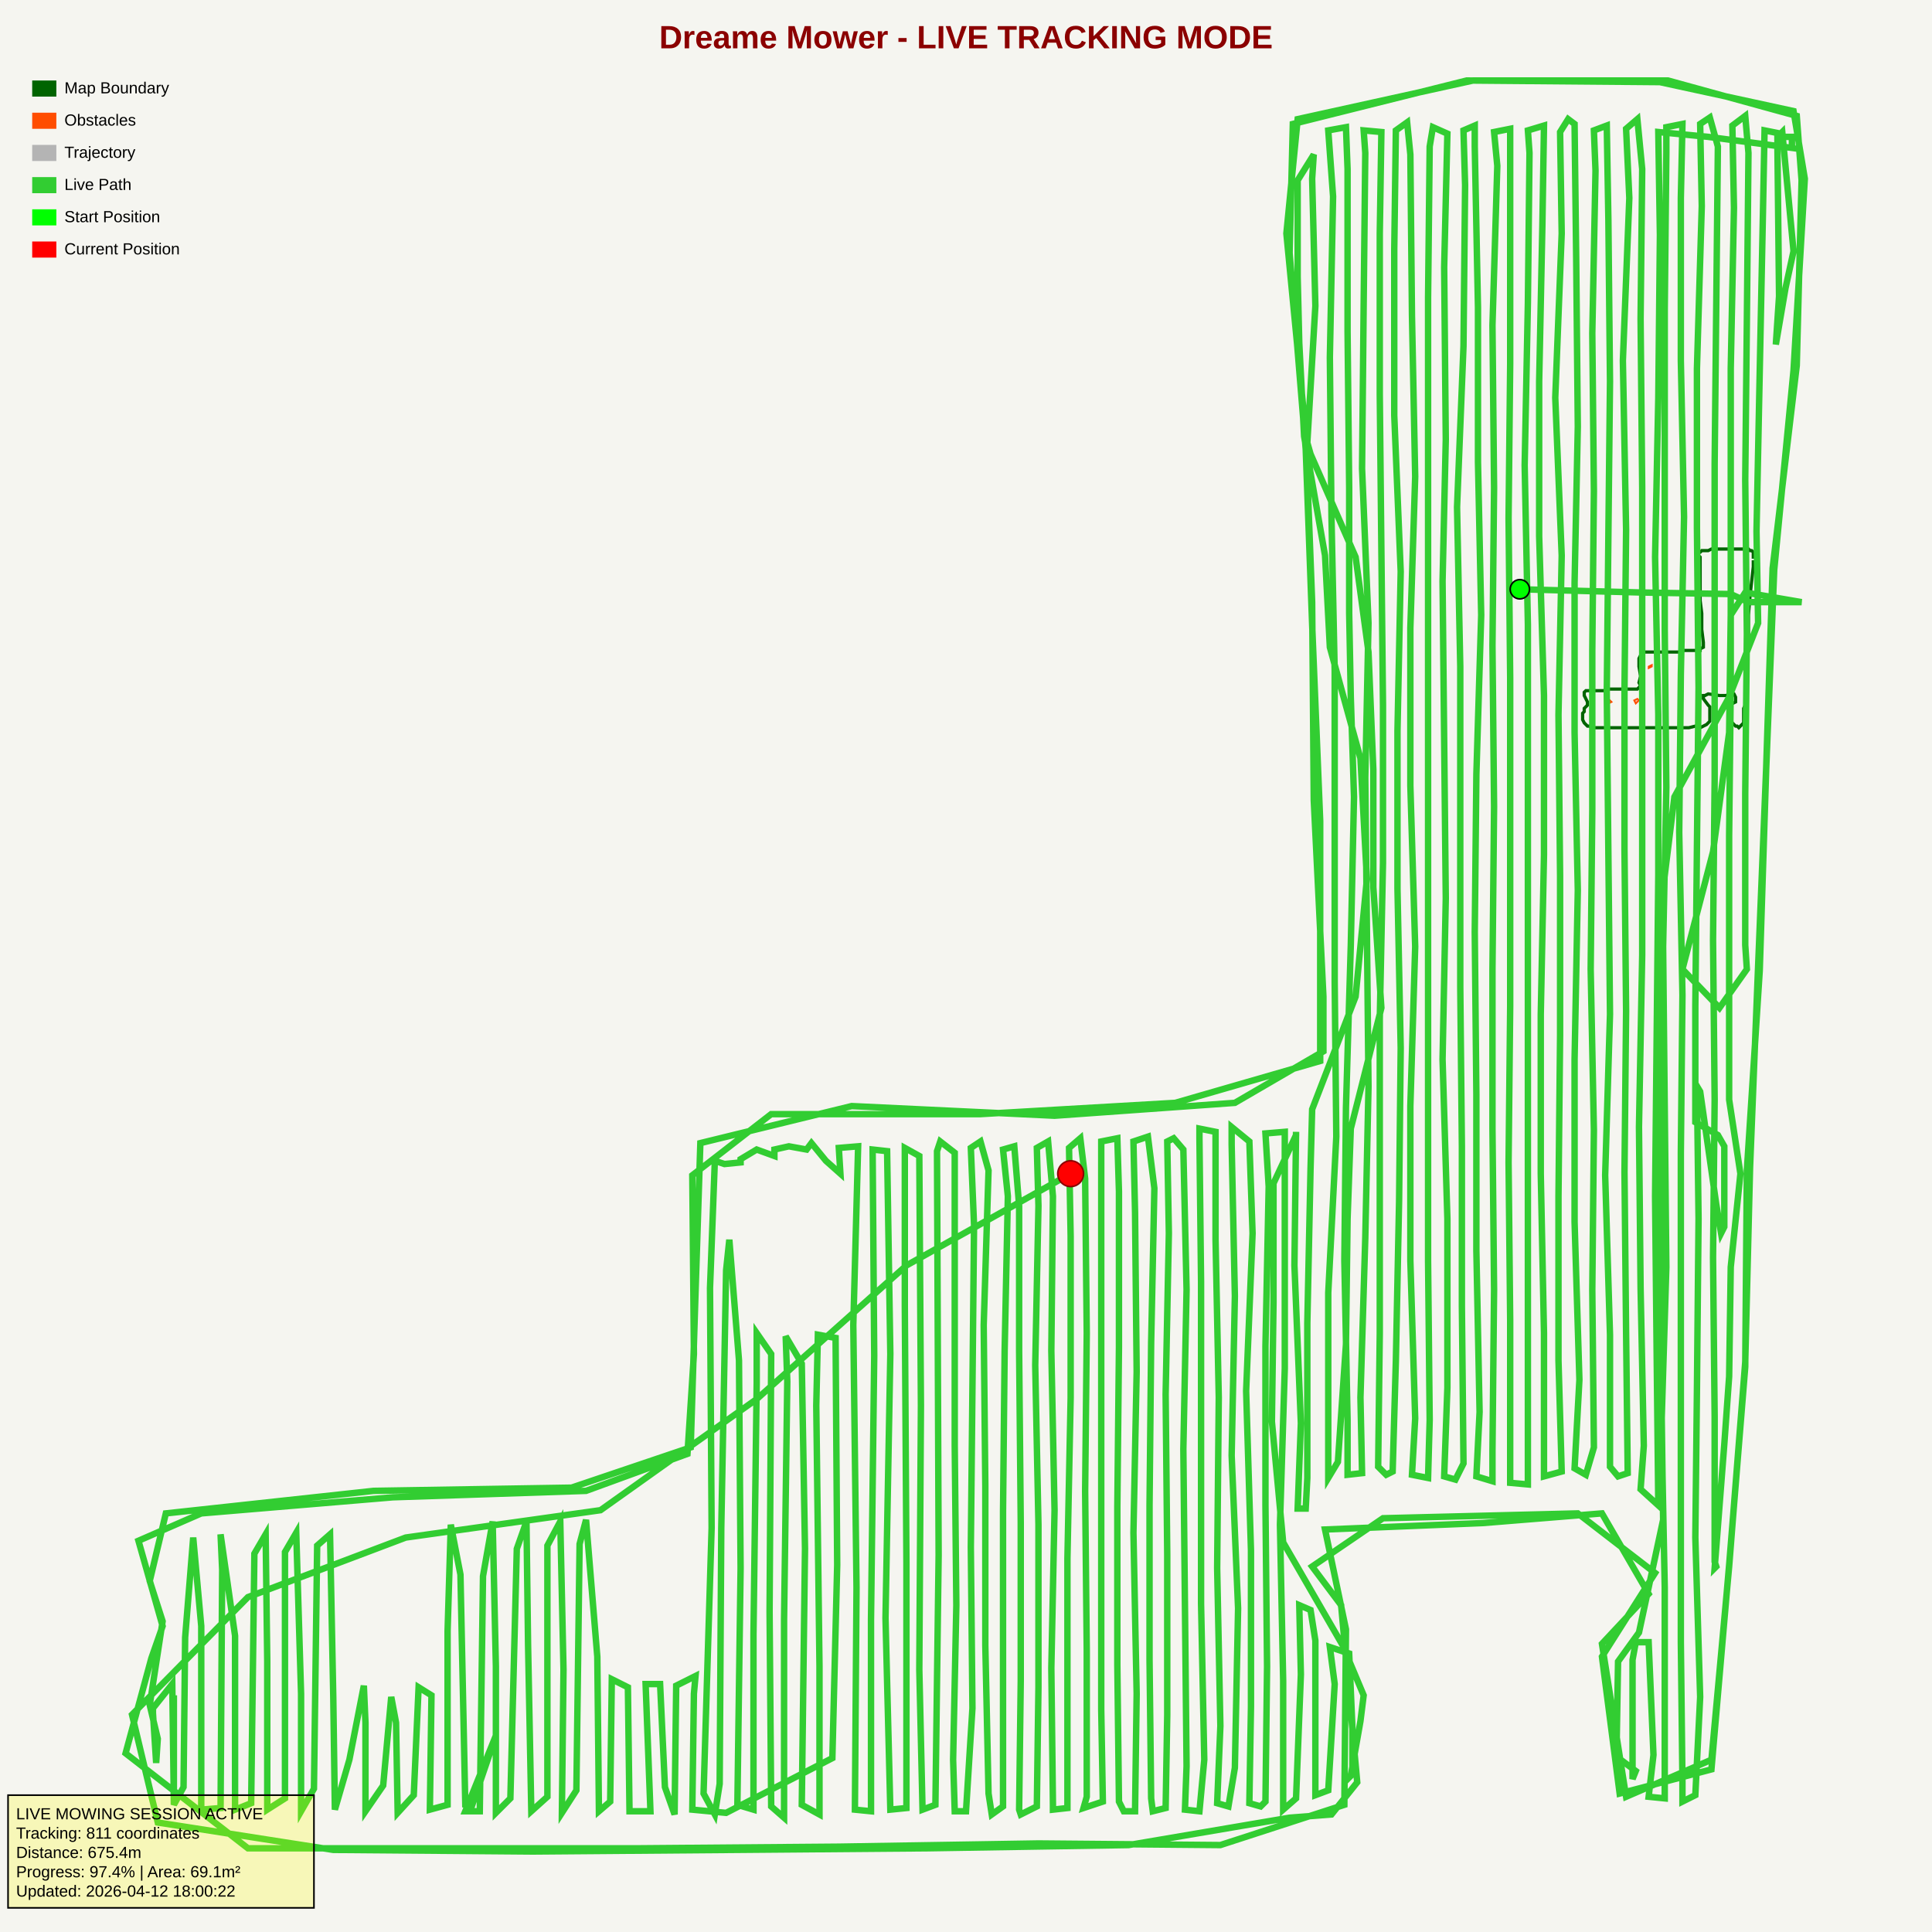
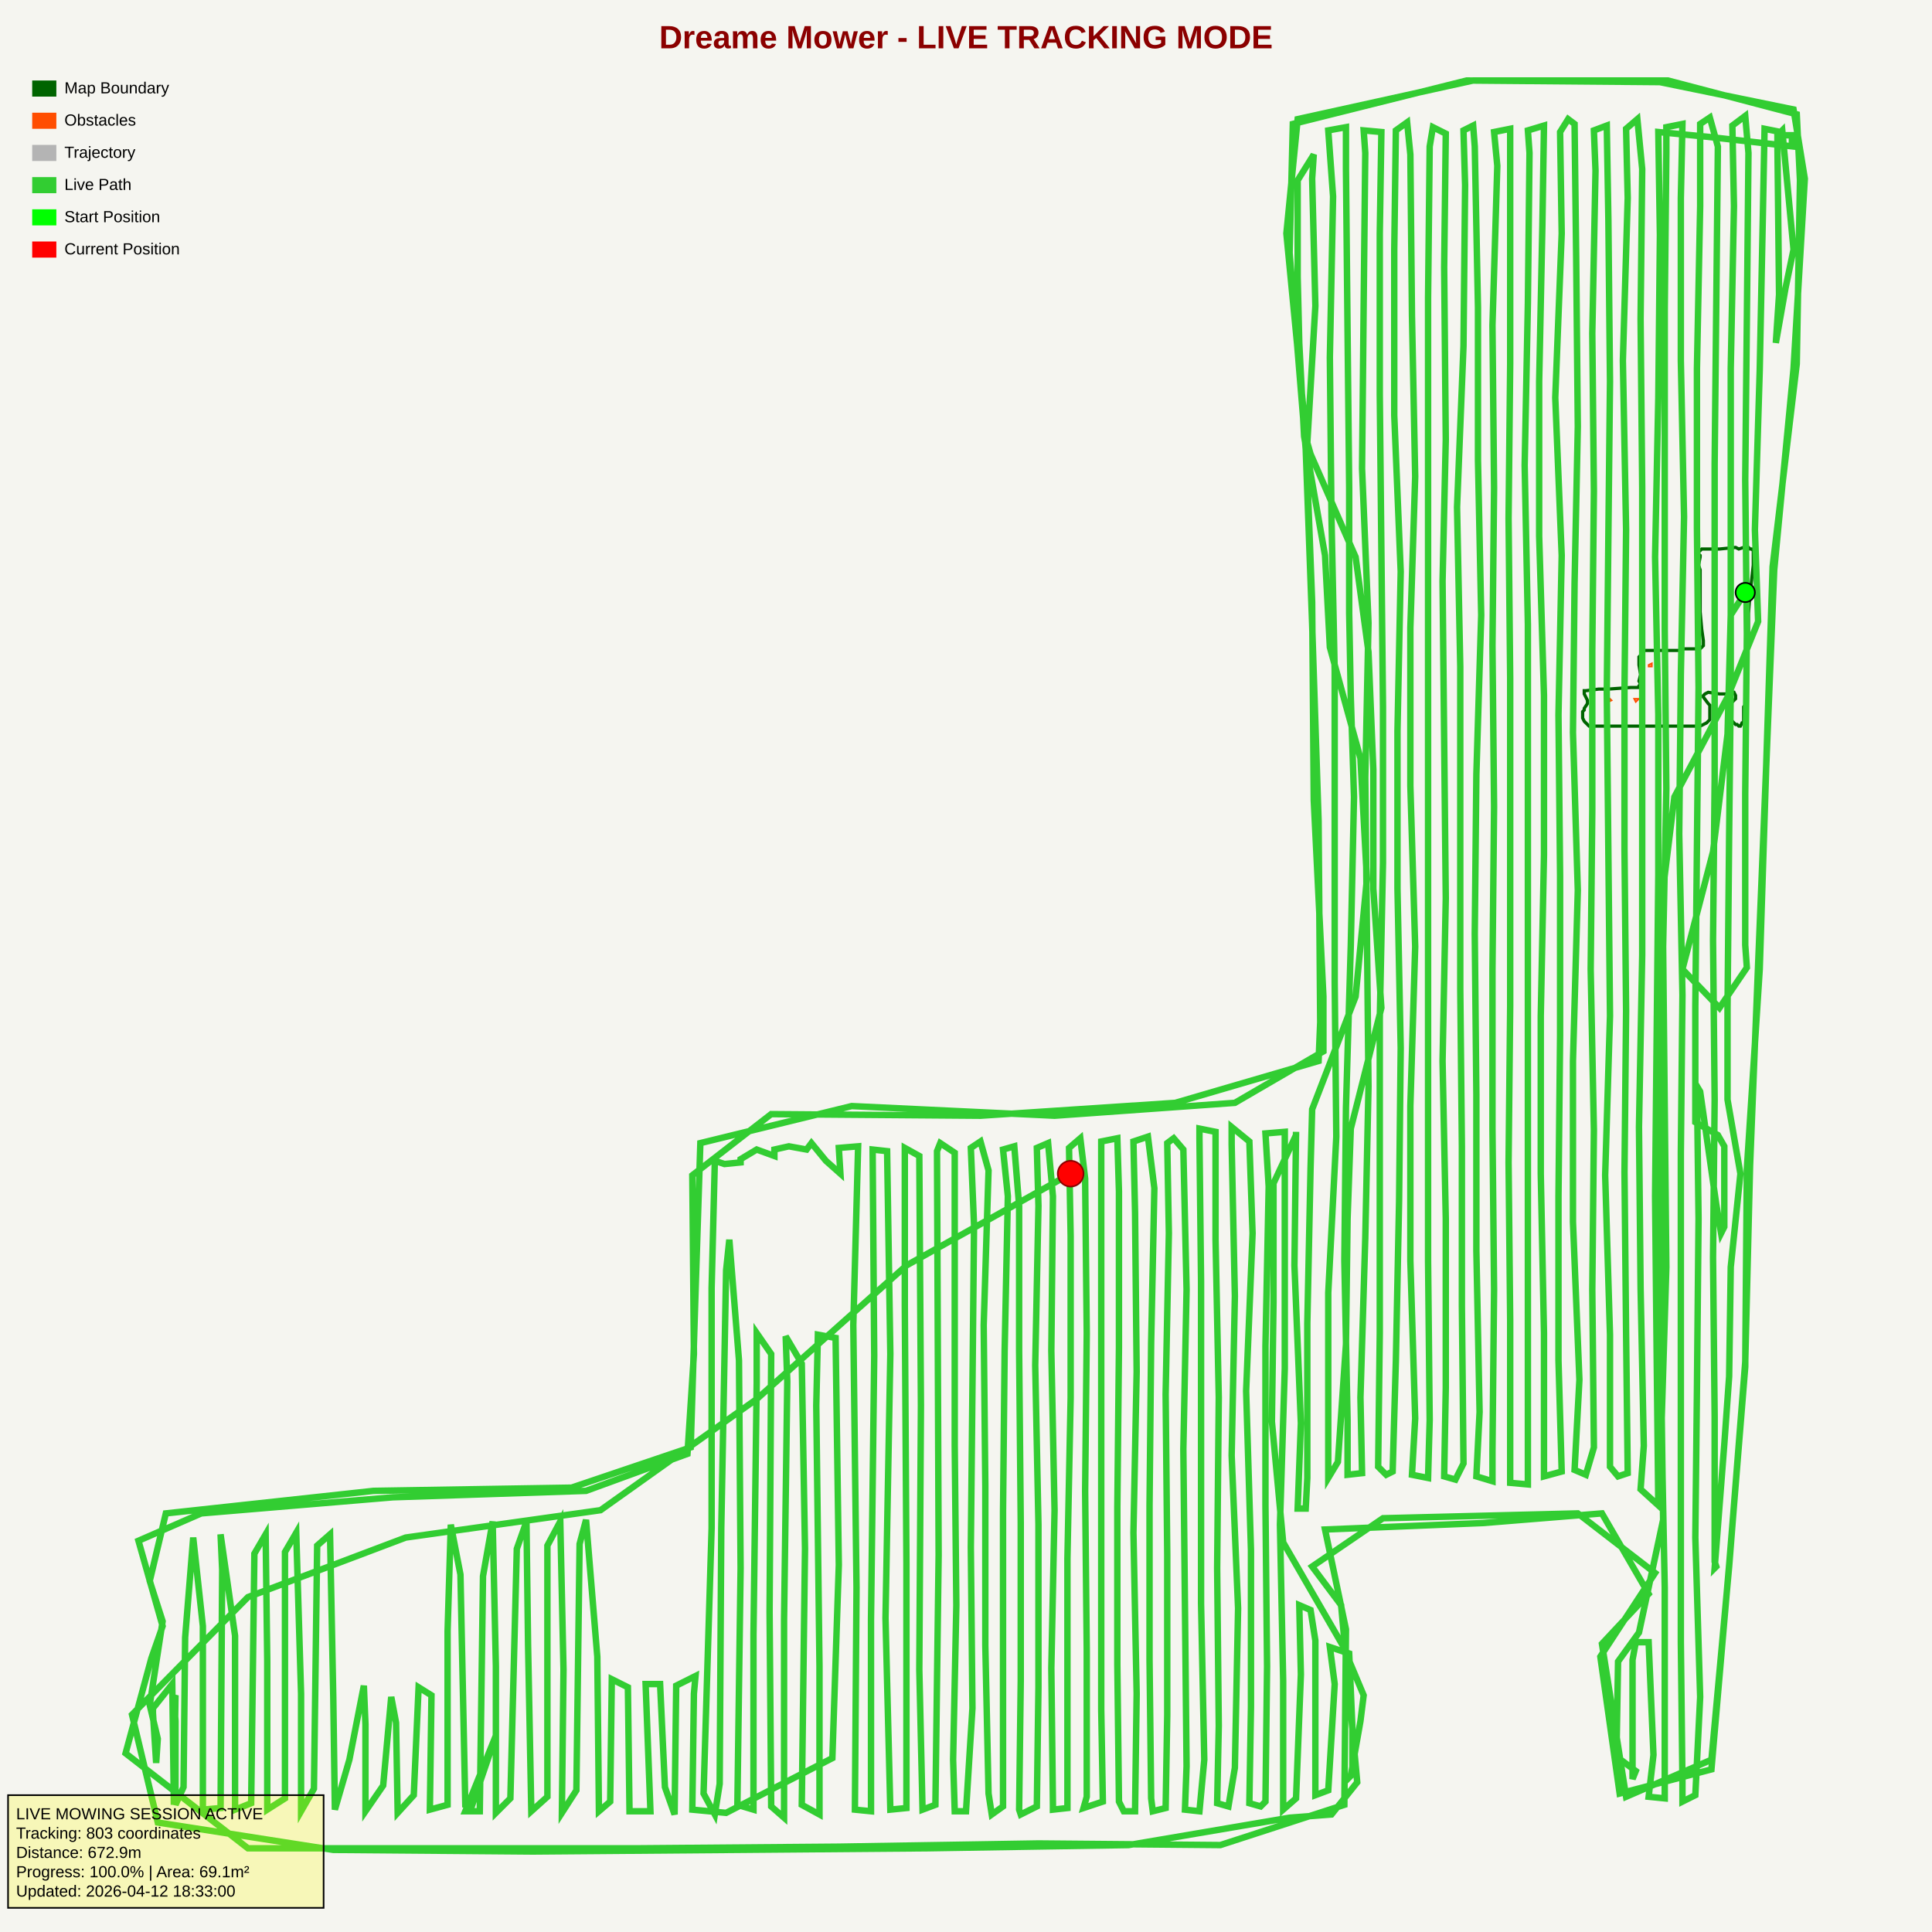
<svg xmlns="http://www.w3.org/2000/svg" width="1200" height="1200" viewBox="0 0 1200 1200">
  <rect width="100%" height="100%" fill="#f5f5f0" />
-   <path d="M 1089 347 L 1089 344 L 1089 343 L 1088 342 L 1087 342 L 1086 341 L 1083 341 L 1080 341 L 1078 341 L 1068 341 L 1065 341 L 1063 341 L 1061 342 L 1060 342 L 1057 342 L 1056 343 L 1055 343 L 1055 345 L 1056 346 L 1056 347 L 1056 352 L 1056 355 L 1056 359 L 1056 365 L 1056 367 L 1056 370 L 1056 373 L 1057 381 L 1057 391 L 1058 399 L 1058 402 L 1056 403 L 1056 404 L 1055 404 L 1052 404 L 1049 404 L 1046 404 L 1043 405 L 1029 405 L 1020 405 L 1019 407 L 1018 409 L 1018 414 L 1019 420 L 1018 424 L 1019 426 L 1018 427 L 1017 428 L 1016 428 L 1013 428 L 999 428 L 996 429 L 993 429 L 985 429 L 984 430 L 984 431 L 984 432 L 986 436 L 986 437 L 986 438 L 984 440 L 984 442 L 983 443 L 983 447 L 984 449 L 985 450 L 986 451 L 987 451 L 989 452 L 990 452 L 991 452 L 995 452 L 996 452 L 998 452 L 1002 452 L 1006 452 L 1012 452 L 1014 452 L 1015 452 L 1023 452 L 1026 452 L 1030 452 L 1038 452 L 1042 452 L 1045 452 L 1049 452 L 1053 451 L 1056 452 L 1058 451 L 1060 450 L 1062 448 L 1062 447 L 1062 442 L 1062 441 L 1062 439 L 1061 438 L 1058 434 L 1058 433 L 1058 432 L 1059 432 L 1061 431 L 1068 432 L 1071 432 L 1072 432 L 1075 431 L 1076 431 L 1077 431 L 1078 433 L 1078 434 L 1078 435 L 1078 436 L 1076 437 L 1075 437 L 1075 440 L 1074 442 L 1074 445 L 1075 447 L 1076 449 L 1078 451 L 1079 451 L 1080 452 L 1081 451 L 1082 450 L 1083 449 L 1083 448 L 1083 446 L 1083 442 L 1083 440 L 1084 438 L 1084 432 L 1085 430 L 1085 425 L 1085 421 L 1085 413 L 1085 408 L 1085 405 L 1086 394 L 1086 390 L 1086 386 L 1086 382 L 1087 370 L 1089 352 L 1089 350 L 1089 348" stroke="#006400" stroke-width="2" fill="none" />
-   <polygon points="1024,415 1024,414 1026,413 1026,414" fill="#ff4d0065" stroke="#ff4d00" />
-   <polygon points="1016,437 1015,435 1017,434 1018,435" fill="#ff4d0065" stroke="#ff4d00" />
-   <polygon points="999,437 999,436 1000,435 1001,436" fill="#ff4d0065" stroke="#ff4d00" />
-   <path d="M 944 366 L 1019 368 L 1076 369 L 1075 369 L 1086 374 L 1119 374 L 1084 368 L 1075 382 L 1074 455 L 1064 529 L 1045 602 L 1068 626 L 1085 602 L 1084 587 L 1084 493 L 1085 394 L 1084 298 L 1085 200 L 1086 95 L 1084 72 L 1076 78 L 1077 129 L 1075 229 L 1075 327 L 1075 427 L 1074 519 L 1074 626 L 1074 683 L 1081 729 L 1075 787 L 1074 855 L 1071 897 L 1065 974 L 1066 973 L 1065 970 L 1065 880 L 1064 781 L 1065 683 L 1064 584 L 1065 484 L 1065 384 L 1065 288 L 1066 190 L 1067 91 L 1062 73 L 1056 77 L 1057 128 L 1054 229 L 1054 328 L 1055 427 L 1054 526 L 1053 625 L 1053 697 L 1067 705 L 1071 712 L 1071 762 L 1069 766 L 1066 748 L 1056 678 L 1053 673 L 1054 675 L 1055 757 L 1054 863 L 1053 955 L 1056 1054 L 1053 1115 L 1045 1119 L 1045 1107 L 1044 1020 L 1044 913 L 1044 816 L 1044 716 L 1045 618 L 1043 517 L 1044 419 L 1046 321 L 1044 224 L 1044 123 L 1045 77 L 1035 79 L 1035 95 L 1034 192 L 1034 292 L 1034 391 L 1035 489 L 1033 588 L 1034 688 L 1035 787 L 1032 885 L 1034 986 L 1034 1084 L 1034 1117 L 1024 1116 L 1027 1090 L 1024 1020 L 1016 1020 L 1014 1031 L 1014 1105 L 1016 1100 L 1004 1091 L 1005 1032 L 1018 1014 L 1033 944 L 1032 871 L 1032 795 L 1032 717 L 1032 647 L 1031 568 L 1040 495 L 1074 433 L 1092 387 L 1091 330 L 1093 231 L 1095 132 L 1096 81 L 1106 83 L 1107 82 L 1114 156 L 1109 179 L 1103 214 L 1105 184 L 1104 92 L 1104 85 L 1113 85 L 1113 91 L 1114 92 L 1061 85 L 1030 82 L 1031 146 L 1030 247 L 1028 346 L 1030 444 L 1030 543 L 1029 642 L 1028 743 L 1029 843 L 1030 935 L 1019 925 L 1021 898 L 1019 800 L 1018 700 L 1020 593 L 1020 493 L 1020 393 L 1020 303 L 1019 198 L 1020 105 L 1017 74 L 1010 80 L 1012 123 L 1008 224 L 1010 329 L 1009 429 L 1009 528 L 1010 628 L 1009 728 L 1010 828 L 1011 915 L 1005 917 L 1000 911 L 1000 829 L 997 730 L 1000 630 L 999 531 L 998 430 L 999 332 L 1000 237 L 999 137 L 998 78 L 990 81 L 991 106 L 989 207 L 990 305 L 989 404 L 989 503 L 988 602 L 990 702 L 989 801 L 990 899 L 985 916 L 978 912 L 981 857 L 978 759 L 978 658 L 980 553 L 978 455 L 978 362 L 980 265 L 979 160 L 978 77 L 974 74 L 969 82 L 970 145 L 966 247 L 970 345 L 968 444 L 969 544 L 969 643 L 968 743 L 968 845 L 970 914 L 959 917 L 959 913 L 959 828 L 957 729 L 957 630 L 959 531 L 959 432 L 956 333 L 956 237 L 958 140 L 959 78 L 949 81 L 950 95 L 949 188 L 947 289 L 949 388 L 949 487 L 949 587 L 949 687 L 949 786 L 949 885 L 949 922 L 938 921 L 938 910 L 938 820 L 937 722 L 938 625 L 938 526 L 938 421 L 937 322 L 938 226 L 938 126 L 938 80 L 928 82 L 930 103 L 927 202 L 928 303 L 927 401 L 928 501 L 927 602 L 927 701 L 928 801 L 927 901 L 927 920 L 917 917 L 919 877 L 917 777 L 917 680 L 916 579 L 917 481 L 920 382 L 918 287 L 918 191 L 916 91 L 916 78 L 909 81 L 910 115 L 909 215 L 905 315 L 907 414 L 907 513 L 907 613 L 908 712 L 908 811 L 909 909 L 904 919 L 897 917 L 899 862 L 899 757 L 896 658 L 898 558 L 897 460 L 896 361 L 898 273 L 897 166 L 899 83 L 890 79 L 888 91 L 887 185 L 887 287 L 887 385 L 887 484 L 887 584 L 887 683 L 887 783 L 888 882 L 887 918 L 877 916 L 879 881 L 876 783 L 876 687 L 879 588 L 876 488 L 876 390 L 879 296 L 877 196 L 876 96 L 874 76 L 867 81 L 866 155 L 866 258 L 870 355 L 868 454 L 868 552 L 870 651 L 869 746 L 867 845 L 865 914 L 861 916 L 856 911 L 857 828 L 857 731 L 857 633 L 859 536 L 859 438 L 858 342 L 857 245 L 857 145 L 858 82 L 847 81 L 848 95 L 847 189 L 846 291 L 850 387 L 848 483 L 849 576 L 850 675 L 848 769 L 845 868 L 846 915 L 837 916 L 837 882 L 835 783 L 836 688 L 839 587 L 841 495 L 839 433 L 838 381 L 838 303 L 837 206 L 837 105 L 836 79 L 825 81 L 828 122 L 826 222 L 827 321 L 829 417 L 829 514 L 829 610 L 830 706 L 825 803 L 825 903 L 825 918 L 831 908 L 836 835 L 837 757 L 839 701 L 858 626 L 853 551 L 853 478 L 850 405 L 842 346 L 814 282 L 812 275 L 817 190 L 815 111 L 816 96 L 806 112 L 806 172 L 807 213 L 810 271 L 823 345 L 826 402 L 845 471 L 849 546 L 842 619 L 815 689 L 814 726 L 812 822 L 812 918 L 811 937 L 806 937 L 808 884 L 804 786 L 805 703 L 805 705 L 791 735 L 791 809 L 790 883 L 797 958 L 834 1022 L 847 1053 L 845 1069 L 839 1103 L 840 1102 L 840 1073 L 838 1027 L 826 1023 L 829 1046 L 825 1112 L 817 1115 L 817 1109 L 817 1019 L 814 1000 L 807 997 L 808 1040 L 805 1117 L 797 1124 L 797 1044 L 795 947 L 798 850 L 798 753 L 798 703 L 786 704 L 788 737 L 786 836 L 786 935 L 787 1035 L 786 1119 L 783 1122 L 776 1120 L 777 1060 L 777 963 L 774 864 L 778 766 L 776 709 L 765 700 L 765 711 L 767 805 L 765 904 L 769 999 L 767 1098 L 763 1122 L 756 1120 L 758 1072 L 756 974 L 757 868 L 755 770 L 755 703 L 745 701 L 745 707 L 746 796 L 746 896 L 746 996 L 748 1093 L 745 1125 L 736 1124 L 737 1097 L 736 998 L 735 900 L 737 801 L 735 714 L 729 707 L 725 709 L 726 766 L 724 866 L 725 966 L 725 1065 L 724 1123 L 716 1125 L 715 1117 L 714 1031 L 714 935 L 715 834 L 717 738 L 713 706 L 704 709 L 705 753 L 706 852 L 704 952 L 706 1052 L 705 1125 L 698 1125 L 695 1119 L 694 1034 L 694 936 L 695 837 L 695 740 L 694 707 L 684 709 L 684 754 L 684 794 L 684 856 L 684 962 L 684 1062 L 685 1119 L 673 1123 L 675 1116 L 675 1025 L 674 926 L 675 828 L 674 732 L 671 707 L 664 713 L 665 768 L 665 868 L 663 968 L 663 1066 L 663 1123 L 654 1124 L 654 1121 L 653 1036 L 655 938 L 653 839 L 654 743 L 651 709 L 644 713 L 645 749 L 643 848 L 645 947 L 645 1048 L 644 1122 L 634 1127 L 633 1124 L 634 1044 L 634 946 L 633 839 L 633 749 L 630 712 L 623 714 L 626 743 L 624 839 L 623 939 L 623 1046 L 623 1122 L 616 1127 L 614 1114 L 612 1022 L 612 923 L 611 823 L 614 727 L 609 709 L 603 713 L 605 761 L 604 862 L 603 961 L 604 1061 L 600 1125 L 593 1125 L 592 1093 L 594 997 L 593 898 L 593 800 L 593 716 L 584 709 L 582 715 L 583 966 L 581 1121 L 573 1124 L 571 1037 L 572 873 L 571 718 L 562 713 L 562 811 L 563 971 L 563 1123 L 553 1124 L 550 1005 L 553 841 L 551 715 L 542 714 L 543 842 L 541 1006 L 541 1125 L 531 1124 L 532 986 L 530 823 L 533 712 L 521 713 L 522 729 L 513 721 L 504 710 L 501 714 L 490 712 L 481 714 L 481 718 L 470 714 L 460 720 L 460 722 L 450 723 L 444 721 L 441 800 L 442 949 L 437 1114 L 444 1127 L 447 1108 L 448 949 L 451 789 L 453 770 L 459 845 L 460 974 L 458 1121 L 468 1124 L 468 1015 L 470 859 L 470 828 L 479 841 L 478 1001 L 479 1122 L 487 1129 L 487 1006 L 489 858 L 488 830 L 498 847 L 500 962 L 498 1121 L 509 1127 L 509 1035 L 507 873 L 508 829 L 519 831 L 520 972 L 517 1092 L 451 1126 L 430 1124 L 431 1052 L 432 1041 L 420 1047 L 419 1127 L 413 1110 L 410 1046 L 401 1046 L 404 1125 L 391 1125 L 390 1048 L 380 1043 L 379 1119 L 372 1125 L 371 1029 L 364 944 L 360 959 L 358 1112 L 349 1126 L 350 1037 L 348 945 L 340 960 L 340 1116 L 330 1125 L 328 1022 L 327 945 L 321 962 L 317 1117 L 308 1126 L 308 1035 L 306 945 L 300 979 L 298 1125 L 289 1125 L 308 1078 L 293 1122 L 289 1121 L 286 978 L 280 947 L 278 1013 L 278 1121 L 267 1124 L 268 1053 L 260 1048 L 257 1115 L 247 1126 L 246 1070 L 243 1054 L 238 1109 L 227 1125 L 227 1070 L 226 1047 L 217 1093 L 208 1124 L 207 1054 L 205 953 L 197 960 L 195 1111 L 187 1125 L 187 1052 L 184 952 L 177 964 L 177 1117 L 166 1124 L 166 1032 L 165 953 L 158 965 L 156 1120 L 146 1124 L 146 1016 L 137 953 L 138 975 L 137 1123 L 125 1124 L 125 1010 L 120 955 L 115 1017 L 114 1110 L 108 1121 L 108 1069 L 108 1055 L 108 1053 L 108 1119 L 108 1121 L 107 1046 L 95 1061 L 95 1064 L 97 1095 L 98 1080 L 93 1059 L 101 1007 L 93 982 L 103 940 L 232 926 L 355 924 L 429 899 L 432 803 L 435 710 L 529 687 L 655 693 L 767 685 L 822 653 L 822 619 L 816 497 L 815 374 L 811 269 L 799 145 L 806 74 L 915 50 L 1036 50 L 1116 72 L 1119 112 L 1116 227 L 1101 353 L 1097 477 L 1092 600 L 1087 725 L 1084 846 L 1074 973 L 1063 1093 L 1010 1116 L 995 1021 L 1024 990 L 995 940 L 921 946 L 823 950 L 836 1012 L 835 1121 L 758 1146 L 645 1145 L 521 1147 L 398 1148 L 275 1148 L 154 1148 L 78 1089 L 94 1030 L 101 1010 L 86 957 L 125 940 L 244 930 L 364 926 L 427 903 L 431 841 L 430 730 L 479 692 L 609 692 L 730 685 L 820 659 L 820 635 L 820 510 L 815 388 L 811 279 L 801 157 L 803 77 L 911 50 L 1031 51 L 1114 69 L 1121 111 L 1114 230 L 1102 354 L 1097 478 L 1093 603 L 1085 727 L 1084 849 L 1074 972 L 1063 1099 L 1006 1114 L 995 1029 L 1028 977 L 980 940 L 859 943 L 815 973 L 833 997 L 843 1107 L 827 1127 L 801 1129 L 701 1146 L 576 1148 L 455 1149 L 331 1150 L 207 1149 L 98 1132 L 82 1065 L 154 992 L 252 955 L 373 938 L 470 869 L 563 786 L 665 729" stroke="#32cd32" stroke-width="4" fill="none" />
-   <circle cx="944" cy="366" r="6" fill="#00ff00" stroke="#000000" />
+   <path d="M 1089 347 L 1089 343 L 1089 342 L 1088 341 L 1087 341 L 1086 340 L 1083 340 L 1080 341 L 1078 340 L 1068 341 L 1065 341 L 1063 341 L 1061 341 L 1060 341 L 1057 341 L 1056 342 L 1055 343 L 1055 344 L 1056 345 L 1056 346 L 1055 351 L 1056 354 L 1056 358 L 1056 364 L 1056 366 L 1056 369 L 1056 372 L 1056 380 L 1057 391 L 1058 398 L 1058 401 L 1056 403 L 1055 403 L 1052 403 L 1049 403 L 1046 403 L 1043 404 L 1029 404 L 1020 404 L 1019 407 L 1018 408 L 1018 409 L 1018 413 L 1019 419 L 1018 423 L 1019 425 L 1018 426 L 1018 427 L 1017 427 L 1016 427 L 1013 427 L 999 428 L 996 428 L 993 428 L 985 429 L 984 429 L 984 430 L 984 431 L 986 435 L 986 437 L 984 440 L 984 441 L 983 442 L 983 446 L 984 448 L 985 449 L 986 450 L 987 451 L 989 451 L 990 451 L 991 451 L 995 451 L 996 451 L 998 451 L 1002 451 L 1006 451 L 1012 451 L 1014 451 L 1015 451 L 1023 451 L 1026 451 L 1030 451 L 1038 451 L 1042 451 L 1045 451 L 1049 451 L 1053 451 L 1056 451 L 1058 450 L 1060 449 L 1062 447 L 1062 441 L 1062 440 L 1062 438 L 1061 437 L 1058 433 L 1058 432 L 1059 431 L 1061 430 L 1068 431 L 1071 431 L 1072 431 L 1075 430 L 1076 430 L 1077 430 L 1078 432 L 1078 433 L 1078 434 L 1077 435 L 1076 436 L 1075 436 L 1075 437 L 1075 439 L 1074 442 L 1074 445 L 1075 446 L 1076 448 L 1078 450 L 1079 450 L 1080 451 L 1081 451 L 1082 449 L 1083 449 L 1083 447 L 1083 445 L 1083 442 L 1083 439 L 1084 438 L 1084 431 L 1085 429 L 1085 424 L 1085 420 L 1085 412 L 1085 408 L 1085 404 L 1086 394 L 1086 389 L 1086 385 L 1086 381 L 1087 369 L 1089 351 L 1089 349 L 1089 347" stroke="#006400" stroke-width="2" fill="none" />
+   <polygon points="1024,414 1024,413 1026,412 1026,414" fill="#ff4d0065" stroke="#ff4d00" />
+   <polygon points="1016,436 1015,434 1017,434 1018,434" fill="#ff4d0065" stroke="#ff4d00" />
+   <polygon points="999,436 999,435 1000,434 1001,435" fill="#ff4d0065" stroke="#ff4d00" />
+   <path d="M 1084 368 L 1075 382 L 1073 456 L 1064 529 L 1045 602 L 1068 626 L 1085 601 L 1084 587 L 1084 493 L 1085 394 L 1084 298 L 1085 199 L 1086 95 L 1084 72 L 1076 78 L 1077 128 L 1075 229 L 1075 327 L 1075 427 L 1074 519 L 1073 626 L 1073 683 L 1081 729 L 1075 787 L 1074 855 L 1071 897 L 1065 974 L 1066 973 L 1065 970 L 1065 880 L 1064 781 L 1065 683 L 1064 584 L 1065 484 L 1065 384 L 1065 288 L 1066 190 L 1067 91 L 1062 73 L 1056 77 L 1056 128 L 1054 229 L 1054 328 L 1055 427 L 1054 526 L 1053 625 L 1053 697 L 1067 705 L 1071 712 L 1071 762 L 1069 766 L 1066 748 L 1056 678 L 1053 673 L 1054 675 L 1055 757 L 1054 863 L 1053 955 L 1056 1054 L 1053 1115 L 1045 1119 L 1045 1107 L 1044 1020 L 1044 913 L 1044 816 L 1044 716 L 1045 618 L 1043 518 L 1044 419 L 1046 321 L 1044 224 L 1044 123 L 1045 77 L 1035 79 L 1035 95 L 1034 192 L 1034 292 L 1034 391 L 1035 490 L 1033 588 L 1034 688 L 1035 787 L 1032 885 L 1034 986 L 1034 1084 L 1034 1117 L 1024 1116 L 1027 1090 L 1024 1020 L 1016 1020 L 1014 1031 L 1014 1105 L 1016 1100 L 1004 1091 L 1005 1032 L 1018 1014 L 1033 944 L 1032 871 L 1032 795 L 1032 717 L 1032 647 L 1031 568 L 1040 495 L 1073 433 L 1092 386 L 1090 329 L 1093 230 L 1095 131 L 1096 80 L 1106 82 L 1107 81 L 1114 155 L 1109 179 L 1103 213 L 1105 183 L 1104 91 L 1104 84 L 1113 84 L 1113 90 L 1114 91 L 1061 85 L 1030 82 L 1031 146 L 1030 247 L 1028 346 L 1030 444 L 1030 543 L 1029 642 L 1028 743 L 1029 843 L 1030 935 L 1019 925 L 1021 898 L 1019 800 L 1018 700 L 1020 593 L 1020 493 L 1020 393 L 1020 303 L 1019 198 L 1020 105 L 1017 74 L 1010 80 L 1011 123 L 1008 224 L 1010 329 L 1009 429 L 1009 528 L 1010 628 L 1009 728 L 1010 828 L 1011 915 L 1005 917 L 1000 911 L 1000 829 L 997 730 L 1000 631 L 999 531 L 998 430 L 999 332 L 1000 237 L 999 137 L 998 78 L 990 81 L 991 106 L 989 207 L 990 305 L 989 404 L 989 503 L 988 602 L 990 702 L 989 801 L 990 899 L 985 916 L 978 913 L 981 857 L 977 759 L 977 659 L 980 553 L 977 455 L 978 362 L 980 265 L 979 160 L 978 77 L 974 74 L 969 82 L 970 145 L 966 247 L 970 345 L 968 444 L 969 544 L 969 643 L 968 743 L 968 845 L 970 914 L 959 917 L 959 913 L 959 828 L 957 729 L 957 631 L 959 531 L 959 432 L 956 333 L 956 237 L 958 140 L 959 78 L 949 81 L 950 95 L 949 188 L 947 289 L 949 388 L 949 487 L 949 587 L 949 687 L 949 786 L 949 885 L 949 922 L 938 921 L 938 910 L 938 820 L 937 722 L 938 625 L 938 526 L 938 421 L 937 322 L 938 226 L 938 126 L 938 80 L 928 82 L 930 103 L 927 202 L 928 303 L 927 401 L 928 501 L 927 602 L 927 701 L 928 801 L 927 901 L 927 920 L 917 917 L 919 877 L 917 777 L 917 680 L 916 580 L 917 481 L 920 382 L 918 286 L 918 191 L 916 91 L 915 78 L 909 81 L 910 115 L 909 215 L 905 315 L 907 414 L 907 513 L 907 614 L 908 712 L 908 811 L 909 909 L 904 919 L 897 917 L 898 862 L 898 757 L 896 659 L 898 558 L 897 460 L 896 361 L 898 273 L 897 166 L 898 83 L 890 79 L 888 91 L 887 185 L 887 287 L 887 385 L 887 484 L 887 584 L 887 683 L 887 783 L 888 882 L 887 918 L 877 916 L 879 881 L 876 783 L 876 687 L 879 588 L 876 488 L 876 390 L 879 296 L 877 196 L 876 96 L 874 76 L 867 81 L 866 155 L 866 258 L 870 355 L 868 454 L 868 552 L 870 651 L 869 746 L 867 845 L 865 914 L 861 916 L 856 911 L 857 828 L 857 731 L 857 633 L 859 536 L 859 439 L 858 342 L 857 245 L 857 145 L 858 82 L 847 81 L 848 95 L 847 189 L 846 291 L 850 387 L 848 483 L 849 576 L 850 675 L 848 769 L 845 868 L 846 915 L 837 916 L 837 882 L 835 783 L 836 688 L 839 587 L 841 495 L 839 433 L 838 381 L 838 303 L 837 206 L 836 105 L 836 79 L 825 81 L 828 122 L 826 222 L 827 321 L 829 417 L 829 514 L 829 610 L 830 706 L 825 803 L 825 903 L 825 918 L 831 908 L 836 835 L 837 757 L 839 701 L 858 626 L 853 552 L 853 478 L 850 405 L 842 346 L 814 282 L 812 275 L 817 190 L 815 111 L 816 96 L 806 112 L 806 172 L 807 213 L 810 271 L 823 345 L 826 402 L 845 471 L 849 546 L 842 619 L 815 689 L 814 726 L 812 822 L 812 918 L 811 937 L 806 937 L 808 884 L 804 786 L 805 703 L 805 705 L 791 735 L 791 809 L 790 883 L 797 958 L 834 1022 L 847 1053 L 845 1069 L 839 1103 L 840 1102 L 840 1073 L 838 1027 L 826 1023 L 829 1046 L 825 1112 L 817 1115 L 817 1109 L 817 1019 L 814 1000 L 807 997 L 808 1040 L 805 1117 L 797 1124 L 797 1044 L 795 947 L 798 850 L 798 753 L 798 703 L 786 704 L 788 737 L 786 836 L 786 935 L 787 1035 L 786 1119 L 783 1122 L 776 1120 L 777 1060 L 777 963 L 774 864 L 778 766 L 776 709 L 765 700 L 765 711 L 767 805 L 765 904 L 769 999 L 767 1098 L 763 1122 L 756 1120 L 757 1072 L 756 974 L 757 868 L 755 770 L 755 703 L 745 701 L 745 707 L 746 796 L 746 896 L 746 996 L 748 1093 L 745 1125 L 736 1124 L 737 1097 L 736 998 L 735 900 L 737 801 L 735 714 L 729 707 L 725 710 L 726 766 L 724 866 L 725 966 L 725 1065 L 724 1123 L 716 1125 L 715 1117 L 714 1031 L 714 935 L 715 834 L 717 738 L 713 706 L 704 709 L 705 753 L 706 852 L 704 952 L 706 1052 L 705 1125 L 698 1125 L 695 1119 L 694 1034 L 694 936 L 695 837 L 695 740 L 694 707 L 684 709 L 684 754 L 684 794 L 684 856 L 684 962 L 684 1062 L 685 1119 L 673 1123 L 675 1116 L 675 1025 L 674 926 L 675 828 L 674 732 L 671 707 L 664 713 L 665 768 L 665 868 L 663 968 L 663 1066 L 663 1123 L 654 1124 L 654 1121 L 653 1036 L 655 938 L 653 839 L 654 743 L 651 710 L 644 713 L 645 749 L 643 848 L 645 947 L 645 1048 L 644 1122 L 634 1127 L 633 1124 L 634 1044 L 634 946 L 633 839 L 633 749 L 630 712 L 623 714 L 626 743 L 624 839 L 623 939 L 623 1046 L 623 1122 L 616 1127 L 614 1114 L 612 1022 L 612 923 L 611 823 L 614 727 L 609 709 L 603 713 L 605 761 L 604 862 L 603 961 L 604 1061 L 600 1125 L 593 1125 L 592 1093 L 594 997 L 593 898 L 593 800 L 593 716 L 584 710 L 582 715 L 583 966 L 581 1121 L 573 1124 L 571 1037 L 572 873 L 571 718 L 562 713 L 562 811 L 563 971 L 563 1123 L 553 1124 L 550 1005 L 553 841 L 551 715 L 542 714 L 543 842 L 541 1006 L 541 1125 L 531 1124 L 532 986 L 530 823 L 533 712 L 521 713 L 522 729 L 513 721 L 504 710 L 501 714 L 490 712 L 481 714 L 481 718 L 470 714 L 460 720 L 460 722 L 450 723 L 444 721 L 442 800 L 442 949 L 437 1114 L 444 1127 L 447 1108 L 448 949 L 451 789 L 453 770 L 459 845 L 460 974 L 458 1121 L 468 1124 L 468 1015 L 470 859 L 470 828 L 479 841 L 478 1001 L 479 1122 L 487 1129 L 487 1006 L 489 858 L 488 830 L 498 847 L 500 962 L 498 1121 L 509 1127 L 509 1035 L 507 873 L 508 829 L 519 831 L 521 972 L 517 1092 L 451 1126 L 430 1124 L 431 1052 L 432 1041 L 420 1047 L 419 1127 L 413 1110 L 410 1046 L 401 1046 L 404 1125 L 391 1125 L 390 1048 L 380 1043 L 379 1119 L 372 1125 L 371 1029 L 364 944 L 360 959 L 358 1112 L 349 1126 L 350 1037 L 348 945 L 340 960 L 340 1116 L 330 1125 L 328 1022 L 327 945 L 321 962 L 317 1117 L 308 1126 L 308 1035 L 306 945 L 300 979 L 298 1125 L 289 1125 L 308 1078 L 293 1122 L 289 1121 L 286 978 L 280 947 L 278 1013 L 278 1121 L 267 1124 L 268 1053 L 260 1048 L 257 1115 L 247 1126 L 246 1070 L 243 1054 L 238 1109 L 227 1125 L 227 1071 L 226 1047 L 217 1093 L 208 1124 L 207 1054 L 205 953 L 197 960 L 195 1111 L 187 1125 L 187 1052 L 184 952 L 177 964 L 177 1117 L 166 1124 L 166 1032 L 165 953 L 158 965 L 156 1120 L 146 1124 L 146 1016 L 137 953 L 138 975 L 137 1123 L 126 1124 L 126 1010 L 120 955 L 115 1017 L 114 1110 L 109 1121 L 109 1069 L 108 1055 L 109 1053 L 108 1119 L 108 1121 L 107 1046 L 95 1061 L 95 1064 L 97 1095 L 98 1080 L 93 1059 L 101 1007 L 93 982 L 103 940 L 232 926 L 355 924 L 429 899 L 432 803 L 435 710 L 529 687 L 655 693 L 767 685 L 822 653 L 822 619 L 816 497 L 815 374 L 811 269 L 799 145 L 806 74 L 915 50 L 1036 50 L 1116 71 L 1118 112 L 1116 226 L 1101 352 L 1097 476 L 1092 599 L 1087 724 L 1084 846 L 1074 973 L 1063 1093 L 1010 1116 L 995 1021 L 1024 990 L 995 940 L 921 946 L 823 950 L 836 1012 L 835 1121 L 758 1146 L 645 1145 L 521 1147 L 398 1148 L 275 1148 L 154 1148 L 78 1089 L 94 1030 L 101 1010 L 86 957 L 125 940 L 244 930 L 364 926 L 427 903 L 431 841 L 430 730 L 479 692 L 609 693 L 730 685 L 819 659 L 820 635 L 819 510 L 815 388 L 811 279 L 801 157 L 803 77 L 911 50 L 1031 51 L 1114 68 L 1121 111 L 1114 229 L 1102 354 L 1097 477 L 1093 602 L 1085 726 L 1084 849 L 1074 972 L 1063 1099 L 1006 1114 L 994 1029 L 1028 977 L 980 940 L 859 943 L 815 973 L 833 997 L 843 1107 L 827 1127 L 801 1129 L 701 1146 L 576 1148 L 455 1149 L 331 1150 L 207 1149 L 98 1132 L 82 1065 L 154 992 L 252 955 L 373 938 L 470 869 L 563 786 L 665 729" stroke="#32cd32" stroke-width="4" fill="none" />
+   <circle cx="1084" cy="368" r="6" fill="#00ff00" stroke="#000000" />
  <circle cx="665" cy="729" r="8" fill="#ff0000" stroke="#8b0000" />
  <text x="600" y="30" font-family="Arial, sans-serif" font-size="20" font-weight="bold" fill="#8b0000" text-anchor="middle">Dreame Mower - LIVE TRACKING MODE</text>
  <rect x="20" y="50" width="15" height="10" fill="#006400" />
  <text x="40" y="58" font-family="Arial, sans-serif" font-size="10" fill="#000000">Map Boundary</text>
  <rect x="20" y="70" width="15" height="10" fill="#ff4d00" />
  <text x="40" y="78" font-family="Arial, sans-serif" font-size="10" fill="#000000">Obstacles</text>
  <rect x="20" y="90" width="15" height="10" fill="#b4b4b4" />
  <text x="40" y="98" font-family="Arial, sans-serif" font-size="10" fill="#000000">Trajectory</text>
  <rect x="20" y="110" width="15" height="10" fill="#32cd32" />
  <text x="40" y="118" font-family="Arial, sans-serif" font-size="10" fill="#000000">Live Path</text>
  <rect x="20" y="130" width="15" height="10" fill="#00ff00" />
  <text x="40" y="138" font-family="Arial, sans-serif" font-size="10" fill="#000000">Start Position</text>
  <rect x="20" y="150" width="15" height="10" fill="#ff0000" />
  <text x="40" y="158" font-family="Arial, sans-serif" font-size="10" fill="#000000">Current Position</text>
  <g>
-     <rect x="5" y="1115" width="190.0" height="70" fill="#ffff003b" stroke="#000000" />
+     <rect x="5" y="1115" width="196.0" height="70" fill="#ffff003b" stroke="#000000" />
    <text x="10" y="1130" font-family="Arial, sans-serif" font-size="10" fill="#000000">LIVE MOWING SESSION ACTIVE</text>
-     <text x="10" y="1142" font-family="Arial, sans-serif" font-size="10" fill="#000000">Tracking: 811 coordinates</text>
-     <text x="10" y="1154" font-family="Arial, sans-serif" font-size="10" fill="#000000">Distance: 675.4m</text>
-     <text x="10" y="1166" font-family="Arial, sans-serif" font-size="10" fill="#000000">Progress: 97.4% | Area: 69.1m²</text>
-     <text x="10" y="1178" font-family="Arial, sans-serif" font-size="10" fill="#000000">Updated: 2026-04-12 18:00:22</text>
+     <text x="10" y="1142" font-family="Arial, sans-serif" font-size="10" fill="#000000">Tracking: 803 coordinates</text>
+     <text x="10" y="1154" font-family="Arial, sans-serif" font-size="10" fill="#000000">Distance: 672.9m</text>
+     <text x="10" y="1166" font-family="Arial, sans-serif" font-size="10" fill="#000000">Progress: 100.0% | Area: 69.1m²</text>
+     <text x="10" y="1178" font-family="Arial, sans-serif" font-size="10" fill="#000000">Updated: 2026-04-12 18:33:00</text>
  </g>
</svg>
